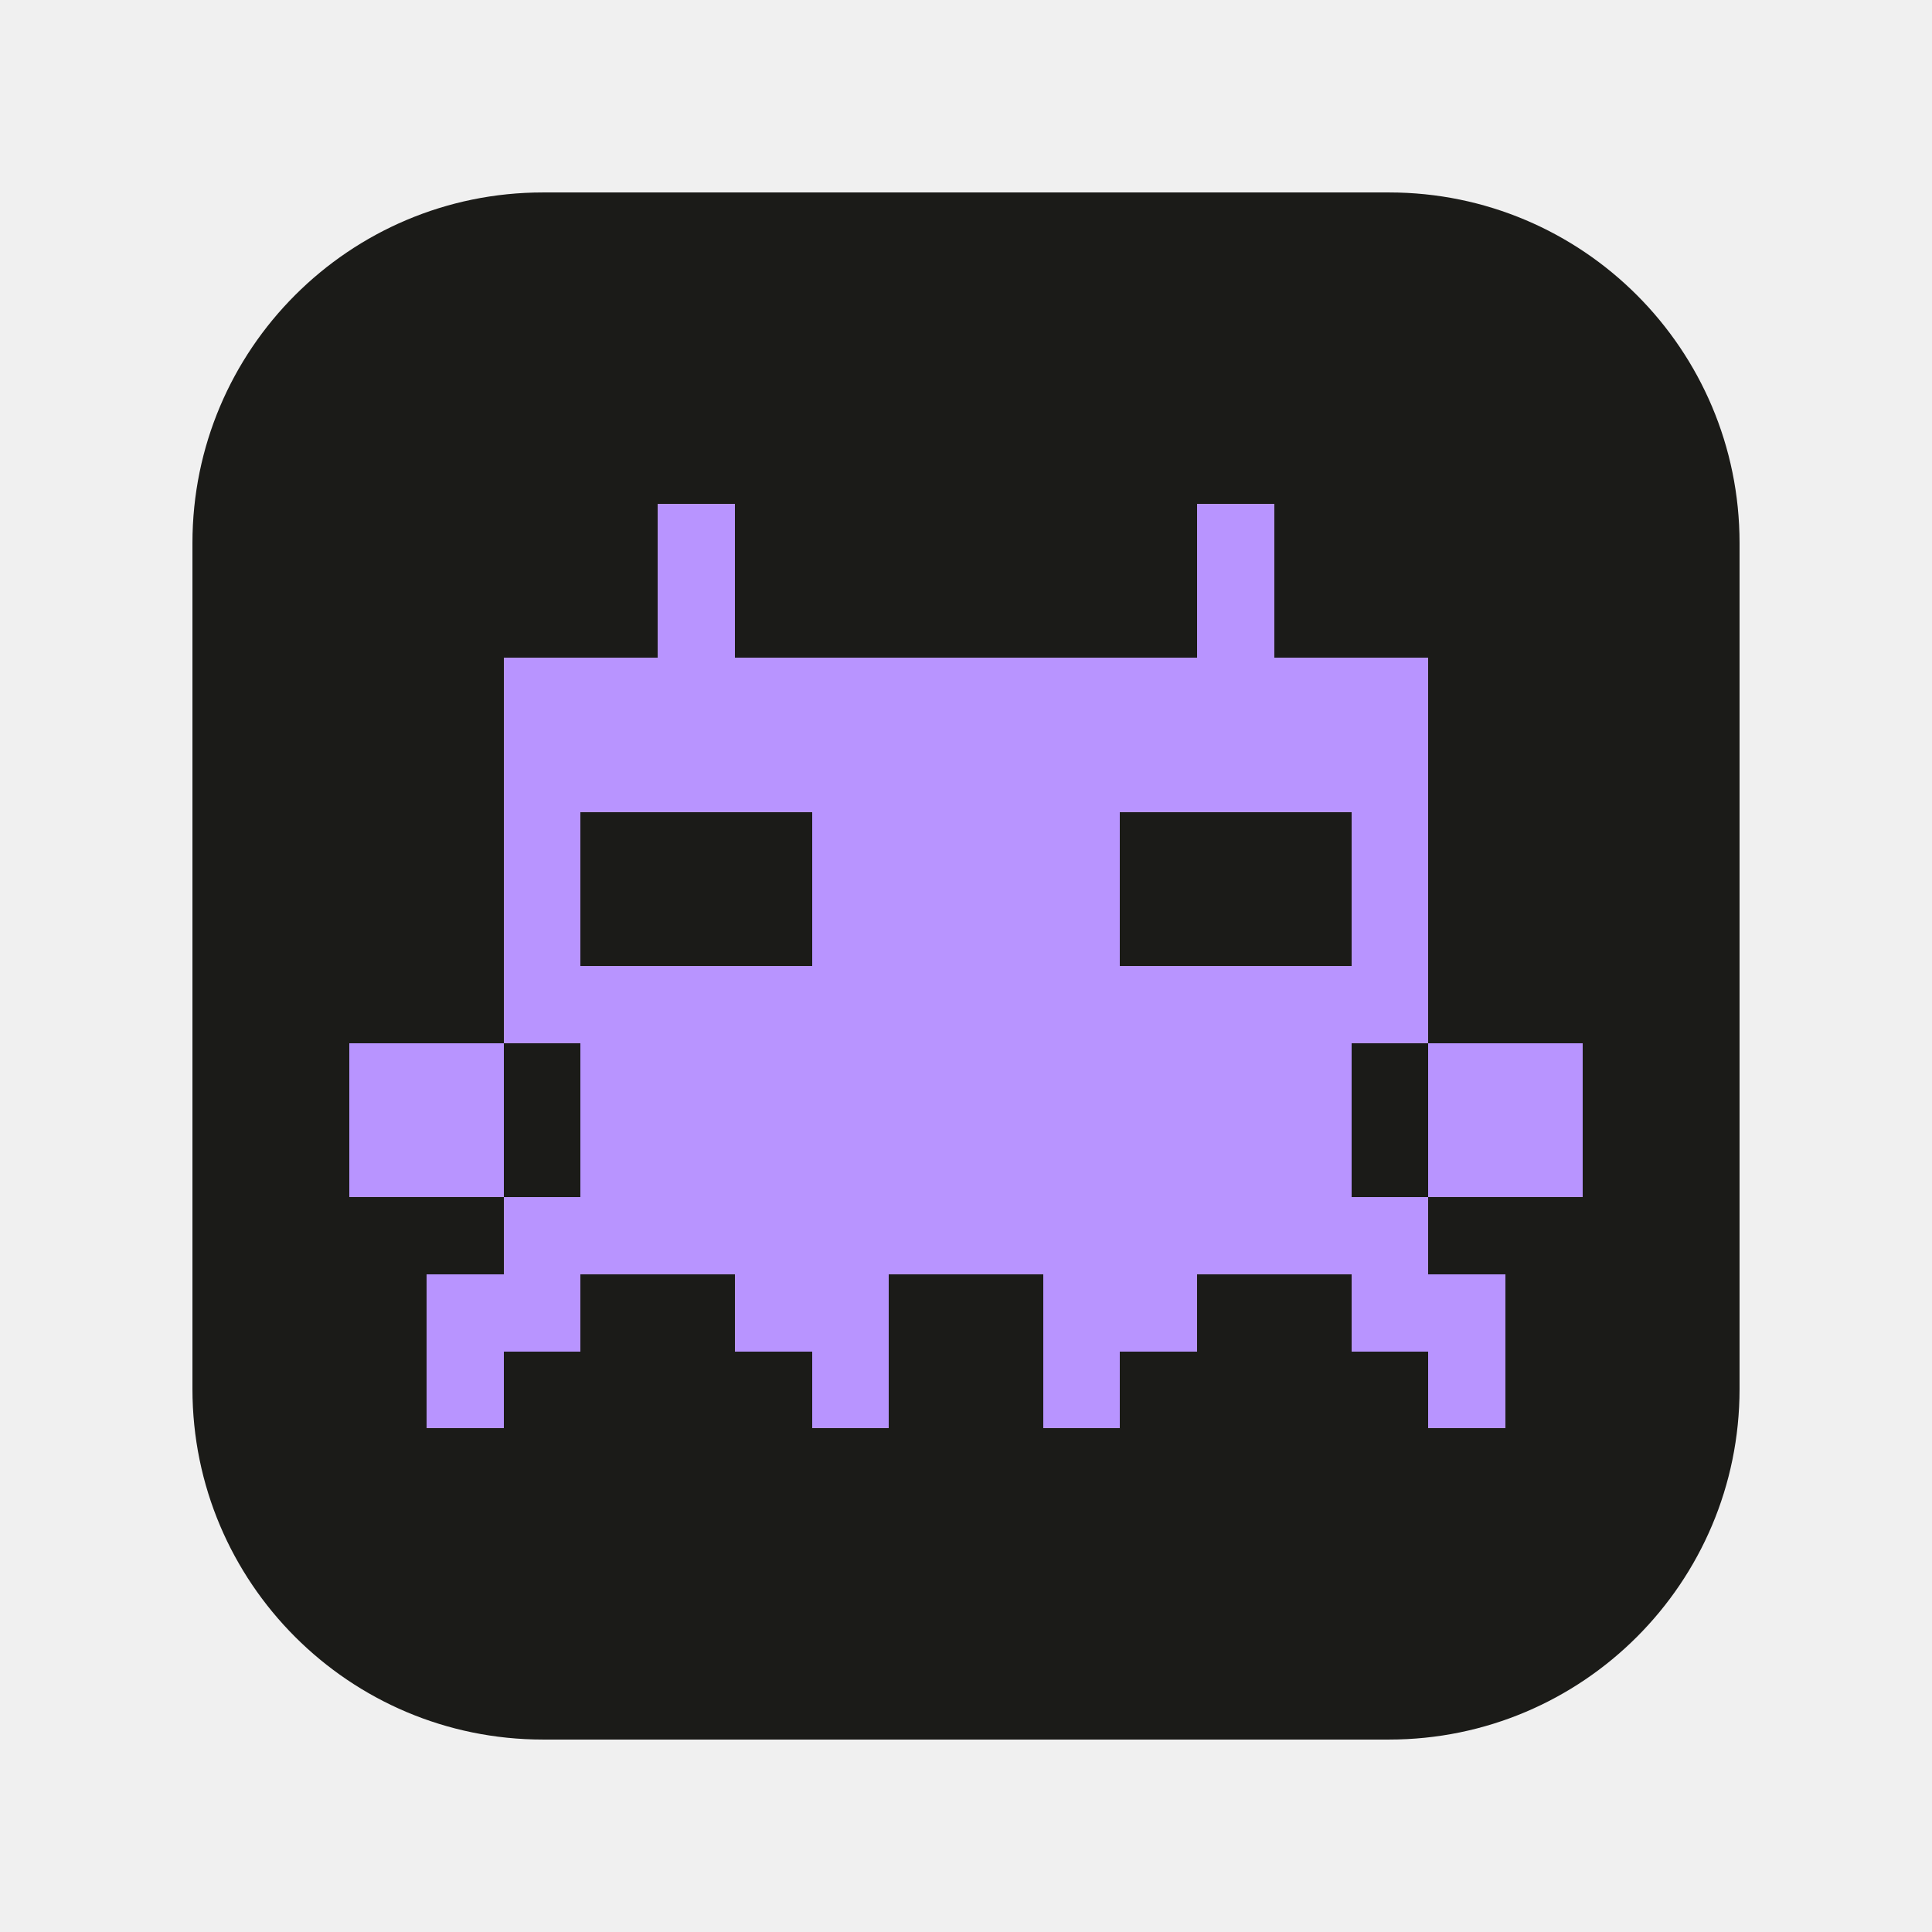
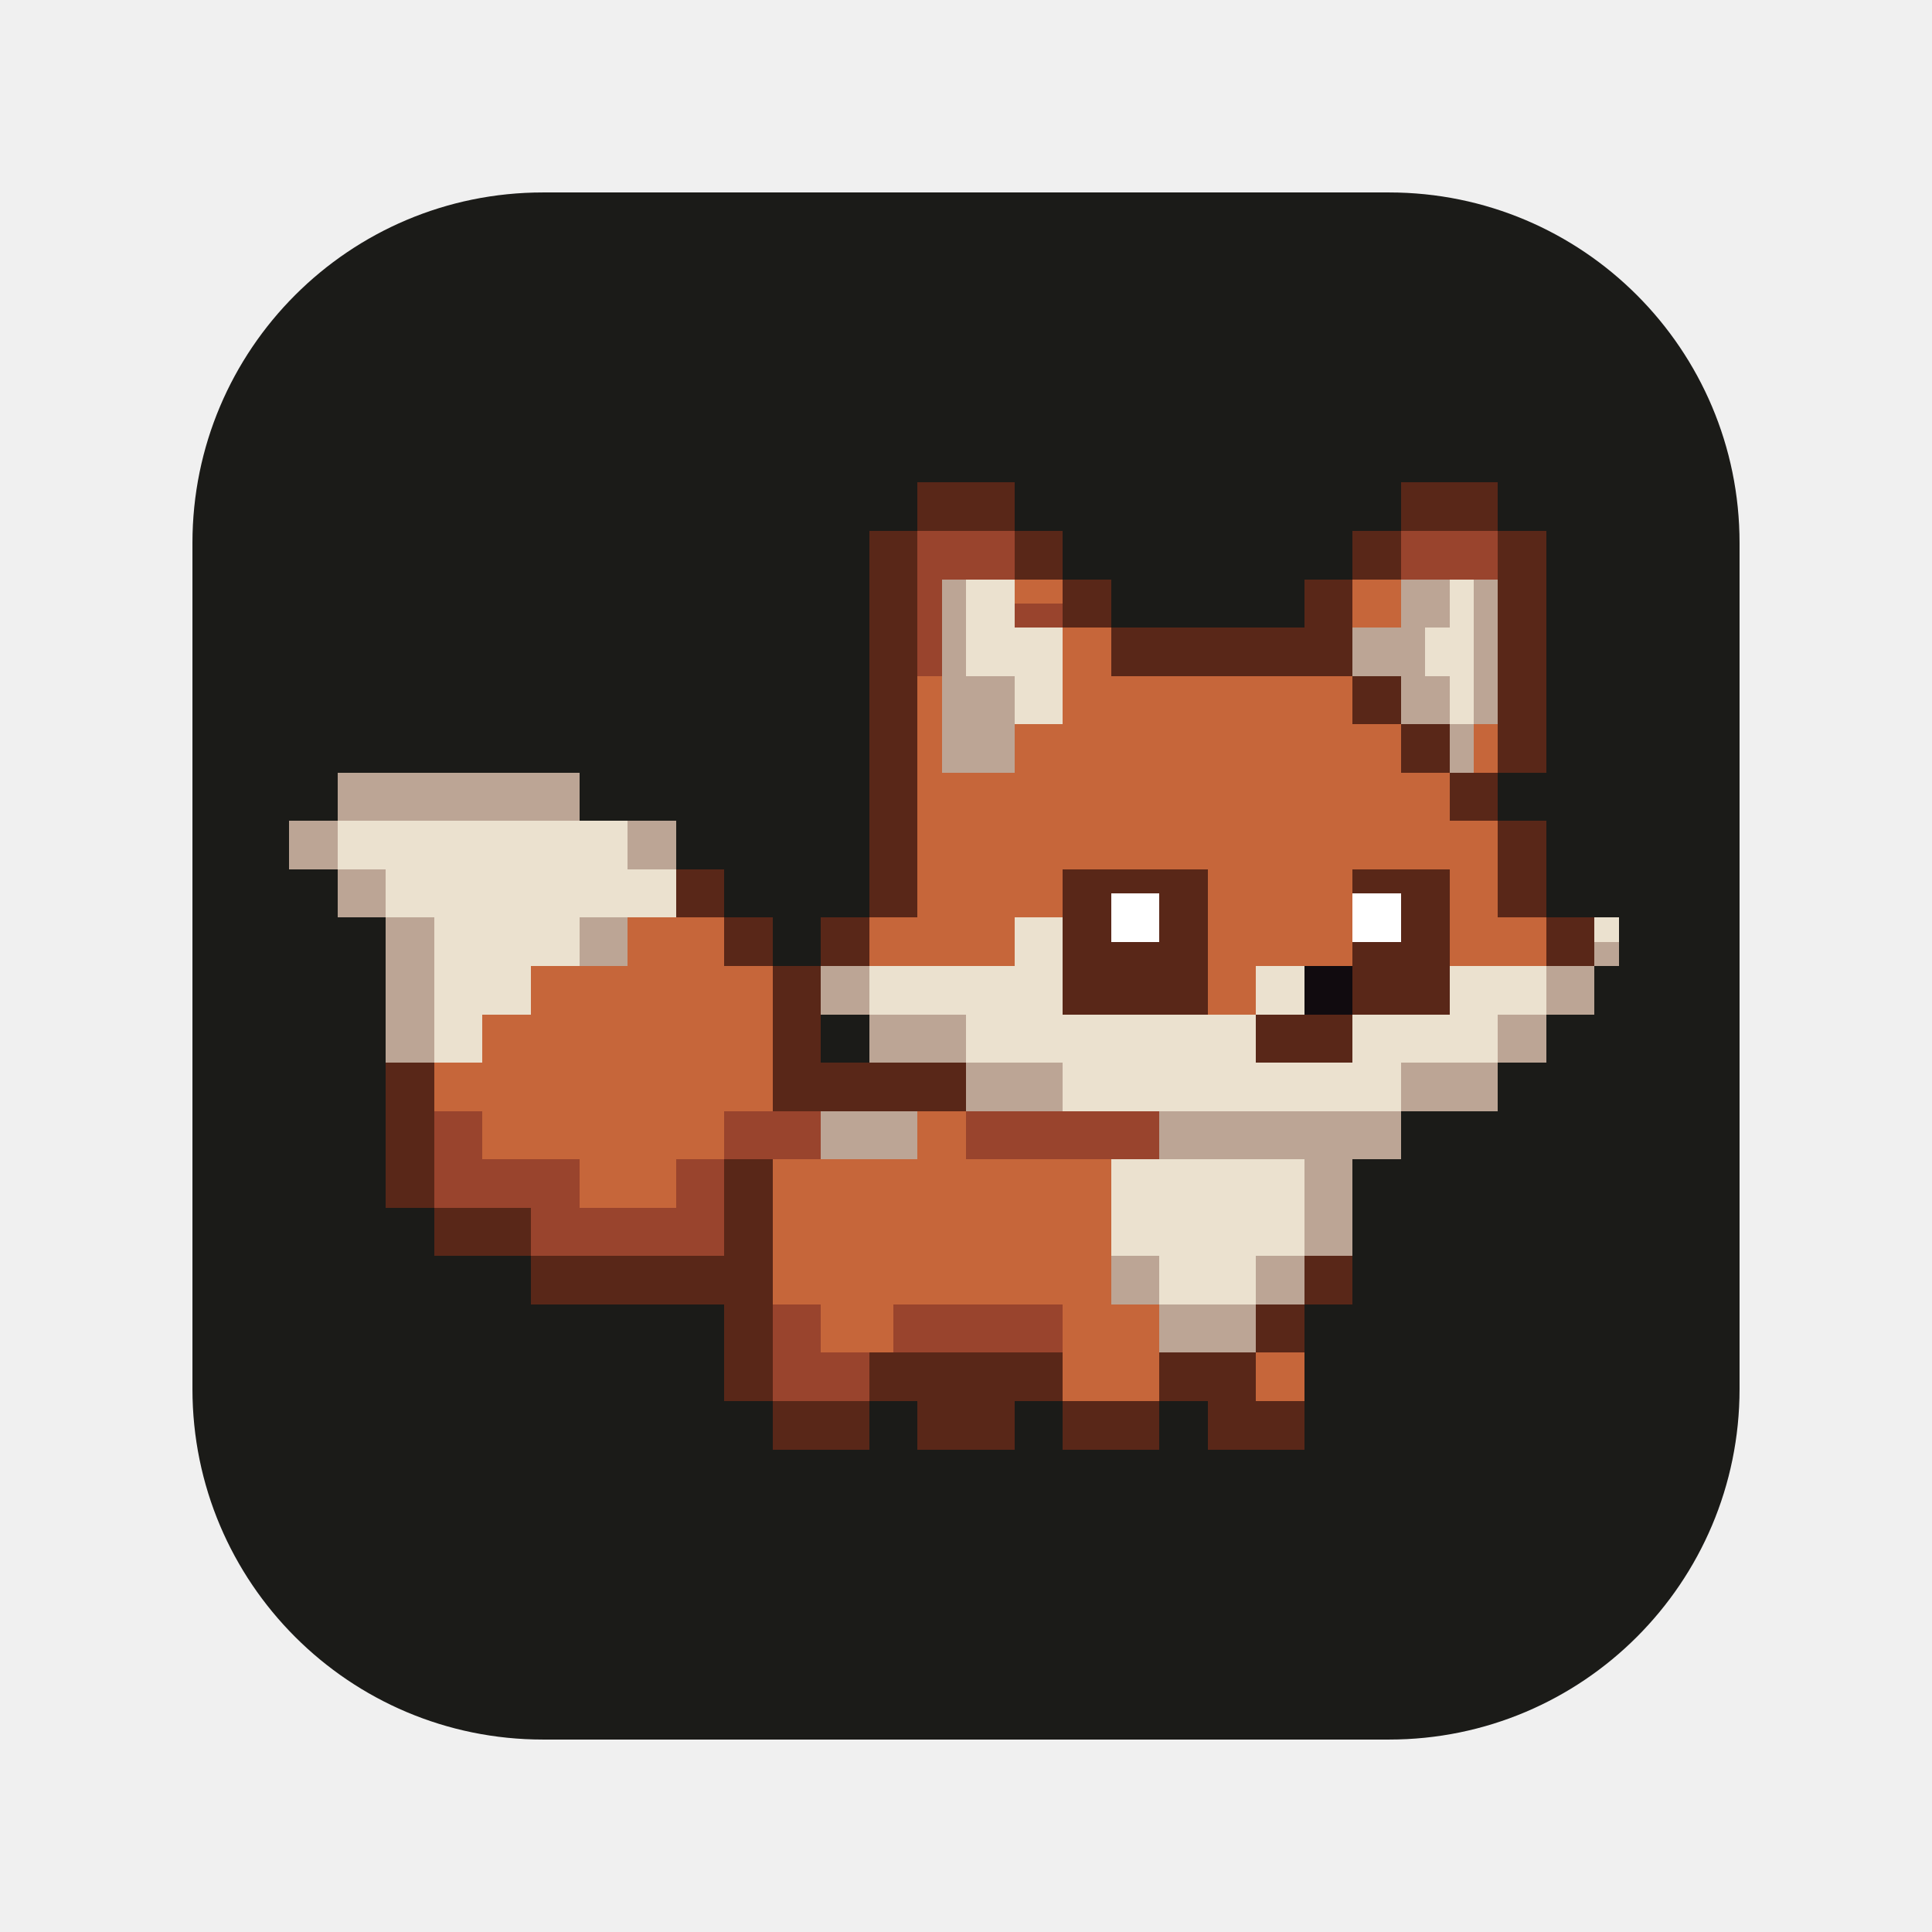
<svg xmlns="http://www.w3.org/2000/svg" viewBox="0 0 1024 1024" width="1024" height="1024">
  <svg x="102" y="102" width="820" height="820" viewBox="0 0 1024 1024">
    <rect width="1024" height="1024" rx="232" fill="#1b1b18" />
-     <g transform="translate(104 206) scale(51)" fill="#b894ff" shape-rendering="crispEdges">
-       <rect x="4" y="0" width="1" height="1" />
-       <rect x="11" y="0" width="1" height="1" />
-       <rect x="4" y="1" width="1" height="1" />
-       <rect x="11" y="1" width="1" height="1" />
-       <rect x="2" y="2" width="12" height="1" />
-       <rect x="2" y="3" width="12" height="1" />
-       <rect x="2" y="4" width="1" height="1" />
-       <rect x="6" y="4" width="4" height="1" />
-       <rect x="13" y="4" width="1" height="1" />
-       <rect x="2" y="5" width="1" height="1" />
-       <rect x="6" y="5" width="4" height="1" />
-       <rect x="13" y="5" width="1" height="1" />
-       <rect x="2" y="6" width="12" height="1" />
-       <rect x="0" y="7" width="2" height="1" />
-       <rect x="3" y="7" width="10" height="1" />
-       <rect x="14" y="7" width="2" height="1" />
-       <rect x="0" y="8" width="2" height="1" />
-       <rect x="3" y="8" width="10" height="1" />
-       <rect x="14" y="8" width="2" height="1" />
-       <rect x="2" y="9" width="12" height="1" />
-       <rect x="1" y="10" width="2" height="1" />
-       <rect x="5" y="10" width="2" height="1" />
-       <rect x="9" y="10" width="2" height="1" />
-       <rect x="13" y="10" width="2" height="1" />
-       <rect x="1" y="11" width="1" height="1" />
-       <rect x="6" y="11" width="1" height="1" />
-       <rect x="9" y="11" width="1" height="1" />
-       <rect x="14" y="11" width="1" height="1" />
+     <g transform="translate(64 192) scale(16)" shape-rendering="crispEdges">
+       <g fill="#592718">
+         <rect x="26" y="0" width="4" height="2" />
+         <rect x="46" y="0" width="4" height="2" />
+         <rect x="24" y="2" width="2" height="16" />
+         <rect x="30" y="2" width="2" height="2" />
+         <rect x="44" y="2" width="2" height="2" />
+         <rect x="50" y="2" width="2" height="10" />
+         <rect x="32" y="4" width="2" height="2" />
+         <rect x="42" y="4" width="2" height="4" />
+         <rect x="34" y="6" width="8" height="2" />
+         <rect x="44" y="8" width="2" height="2" />
+         <rect x="46" y="10" width="2" height="2" />
+         <rect x="48" y="12" width="2" height="2" />
+         <rect x="50" y="14" width="2" height="4" />
+         <rect x="16" y="16" width="2" height="2" />
+         <rect x="32" y="16" width="6" height="1" />
+         <rect x="44" y="16" width="4" height="1" />
+         <rect x="32" y="17" width="2" height="5" />
+         <rect x="36" y="17" width="2" height="5" />
+         <rect x="46" y="17" width="2" height="5" />
+         <rect x="18" y="18" width="2" height="2" />
+         <rect x="22" y="18" width="2" height="2" />
+         <rect x="52" y="18" width="2" height="2" />
+         <rect x="34" y="19" width="2" height="3" />
+         <rect x="44" y="19" width="2" height="3" />
+         <rect x="20" y="20" width="2" height="6" />
+         <rect x="40" y="22" width="4" height="2" />
+         <rect x="4" y="24" width="2" height="6" />
+         <rect x="22" y="24" width="6" height="2" />
+         <rect x="18" y="28" width="2" height="10" />
+         <rect x="6" y="30" width="4" height="2" />
+         <rect x="10" y="32" width="8" height="2" />
+         <rect x="42" y="32" width="2" height="2" />
+         <rect x="40" y="34" width="2" height="2" />
+         <rect x="24" y="36" width="8" height="2" />
+         <rect x="36" y="36" width="4" height="2" />
+         <rect x="20" y="38" width="4" height="2" />
+         <rect x="26" y="38" width="4" height="2" />
+         <rect x="32" y="38" width="4" height="2" />
+         <rect x="38" y="38" width="4" height="2" />
+       </g>
+       <g fill="#c6663a">
+         <rect x="30" y="4" width="2" height="1" />
+         <rect x="44" y="4" width="2" height="2" />
+         <rect x="32" y="6" width="2" height="10" />
+         <rect x="26" y="8" width="1" height="12" />
+         <rect x="34" y="8" width="10" height="8" />
+         <rect x="30" y="10" width="2" height="8" />
+         <rect x="44" y="10" width="2" height="6" />
+         <rect x="49" y="10" width="1" height="2" />
+         <rect x="27" y="12" width="3" height="8" />
+         <rect x="46" y="12" width="2" height="4" />
+         <rect x="48" y="14" width="2" height="6" />
+         <rect x="38" y="16" width="6" height="4" />
+         <rect x="14" y="18" width="4" height="10" />
+         <rect x="24" y="18" width="2" height="2" />
+         <rect x="50" y="18" width="2" height="2" />
+         <rect x="10" y="20" width="4" height="8" />
+         <rect x="18" y="20" width="2" height="6" />
+         <rect x="38" y="20" width="2" height="2" />
+         <rect x="8" y="22" width="2" height="6" />
+         <rect x="6" y="24" width="2" height="2" />
+         <rect x="26" y="26" width="2" height="8" />
+         <rect x="12" y="28" width="4" height="2" />
+         <rect x="20" y="28" width="6" height="6" />
+         <rect x="28" y="28" width="6" height="6" />
+         <rect x="22" y="34" width="3" height="2" />
+         <rect x="32" y="34" width="4" height="4" />
+         <rect x="40" y="36" width="2" height="2" />
+       </g>
+       <g fill="#99442d">
+         <rect x="26" y="2" width="4" height="2" />
+         <rect x="46" y="2" width="4" height="2" />
+         <rect x="26" y="4" width="1" height="4" />
+         <rect x="30" y="5" width="2" height="1" />
+         <rect x="6" y="26" width="2" height="4" />
+         <rect x="18" y="26" width="4" height="2" />
+         <rect x="28" y="26" width="8" height="2" />
+         <rect x="8" y="28" width="4" height="2" />
+         <rect x="16" y="28" width="2" height="4" />
+         <rect x="10" y="30" width="6" height="2" />
+         <rect x="20" y="34" width="2" height="4" />
+         <rect x="25" y="34" width="7" height="2" />
+         <rect x="22" y="36" width="2" height="2" />
+       </g>
+       <g fill="#ebe1cf">
+         <rect x="28" y="4" width="2" height="4" />
+         <rect x="48" y="4" width="1" height="6" />
+         <rect x="30" y="6" width="2" height="4" />
+         <rect x="47" y="6" width="1" height="2" />
+         <rect x="2" y="14" width="12" height="2" />
+         <rect x="4" y="16" width="12" height="2" />
+         <rect x="6" y="18" width="6" height="2" />
+         <rect x="30" y="18" width="2" height="6" />
+         <rect x="54" y="18" width="1" height="1" />
+         <rect x="6" y="20" width="4" height="2" />
+         <rect x="24" y="20" width="6" height="2" />
+         <rect x="40" y="20" width="2" height="2" />
+         <rect x="48" y="20" width="4" height="2" />
+         <rect x="6" y="22" width="2" height="2" />
+         <rect x="28" y="22" width="2" height="2" />
+         <rect x="32" y="22" width="8" height="4" />
+         <rect x="44" y="22" width="6" height="2" />
+         <rect x="40" y="24" width="6" height="2" />
+         <rect x="34" y="28" width="8" height="4" />
+         <rect x="36" y="32" width="4" height="2" />
+       </g>
+       <g fill="#bca595">
+         <rect x="27" y="4" width="1" height="8" />
+         <rect x="46" y="4" width="2" height="2" />
+         <rect x="49" y="4" width="1" height="6" />
+         <rect x="44" y="6" width="3" height="2" />
+         <rect x="28" y="8" width="2" height="4" />
+         <rect x="46" y="8" width="2" height="2" />
+         <rect x="48" y="10" width="1" height="2" />
+         <rect x="2" y="12" width="10" height="2" />
+         <rect x="0" y="14" width="2" height="2" />
+         <rect x="14" y="14" width="2" height="2" />
+         <rect x="2" y="16" width="2" height="2" />
+         <rect x="4" y="18" width="2" height="6" />
+         <rect x="12" y="18" width="2" height="2" />
+         <rect x="54" y="19" width="1" height="1" />
+         <rect x="22" y="20" width="2" height="2" />
+         <rect x="52" y="20" width="2" height="2" />
+         <rect x="24" y="22" width="4" height="2" />
+         <rect x="50" y="22" width="2" height="2" />
+         <rect x="28" y="24" width="4" height="2" />
+         <rect x="46" y="24" width="4" height="2" />
+         <rect x="22" y="26" width="4" height="2" />
+         <rect x="36" y="26" width="10" height="2" />
+         <rect x="42" y="28" width="2" height="4" />
+         <rect x="34" y="32" width="2" height="2" />
+         <rect x="40" y="32" width="2" height="2" />
+         <rect x="36" y="34" width="4" height="2" />
+       </g>
+       <g fill="#110b0f">
+         <rect x="42" y="20" width="2" height="2" />
+       </g>
+       <g fill="#ffffff">
+         <rect x="34" y="17" width="2" height="2" />
+         <rect x="44" y="17" width="2" height="2" />
+       </g>
    </g>
  </svg>
</svg>
